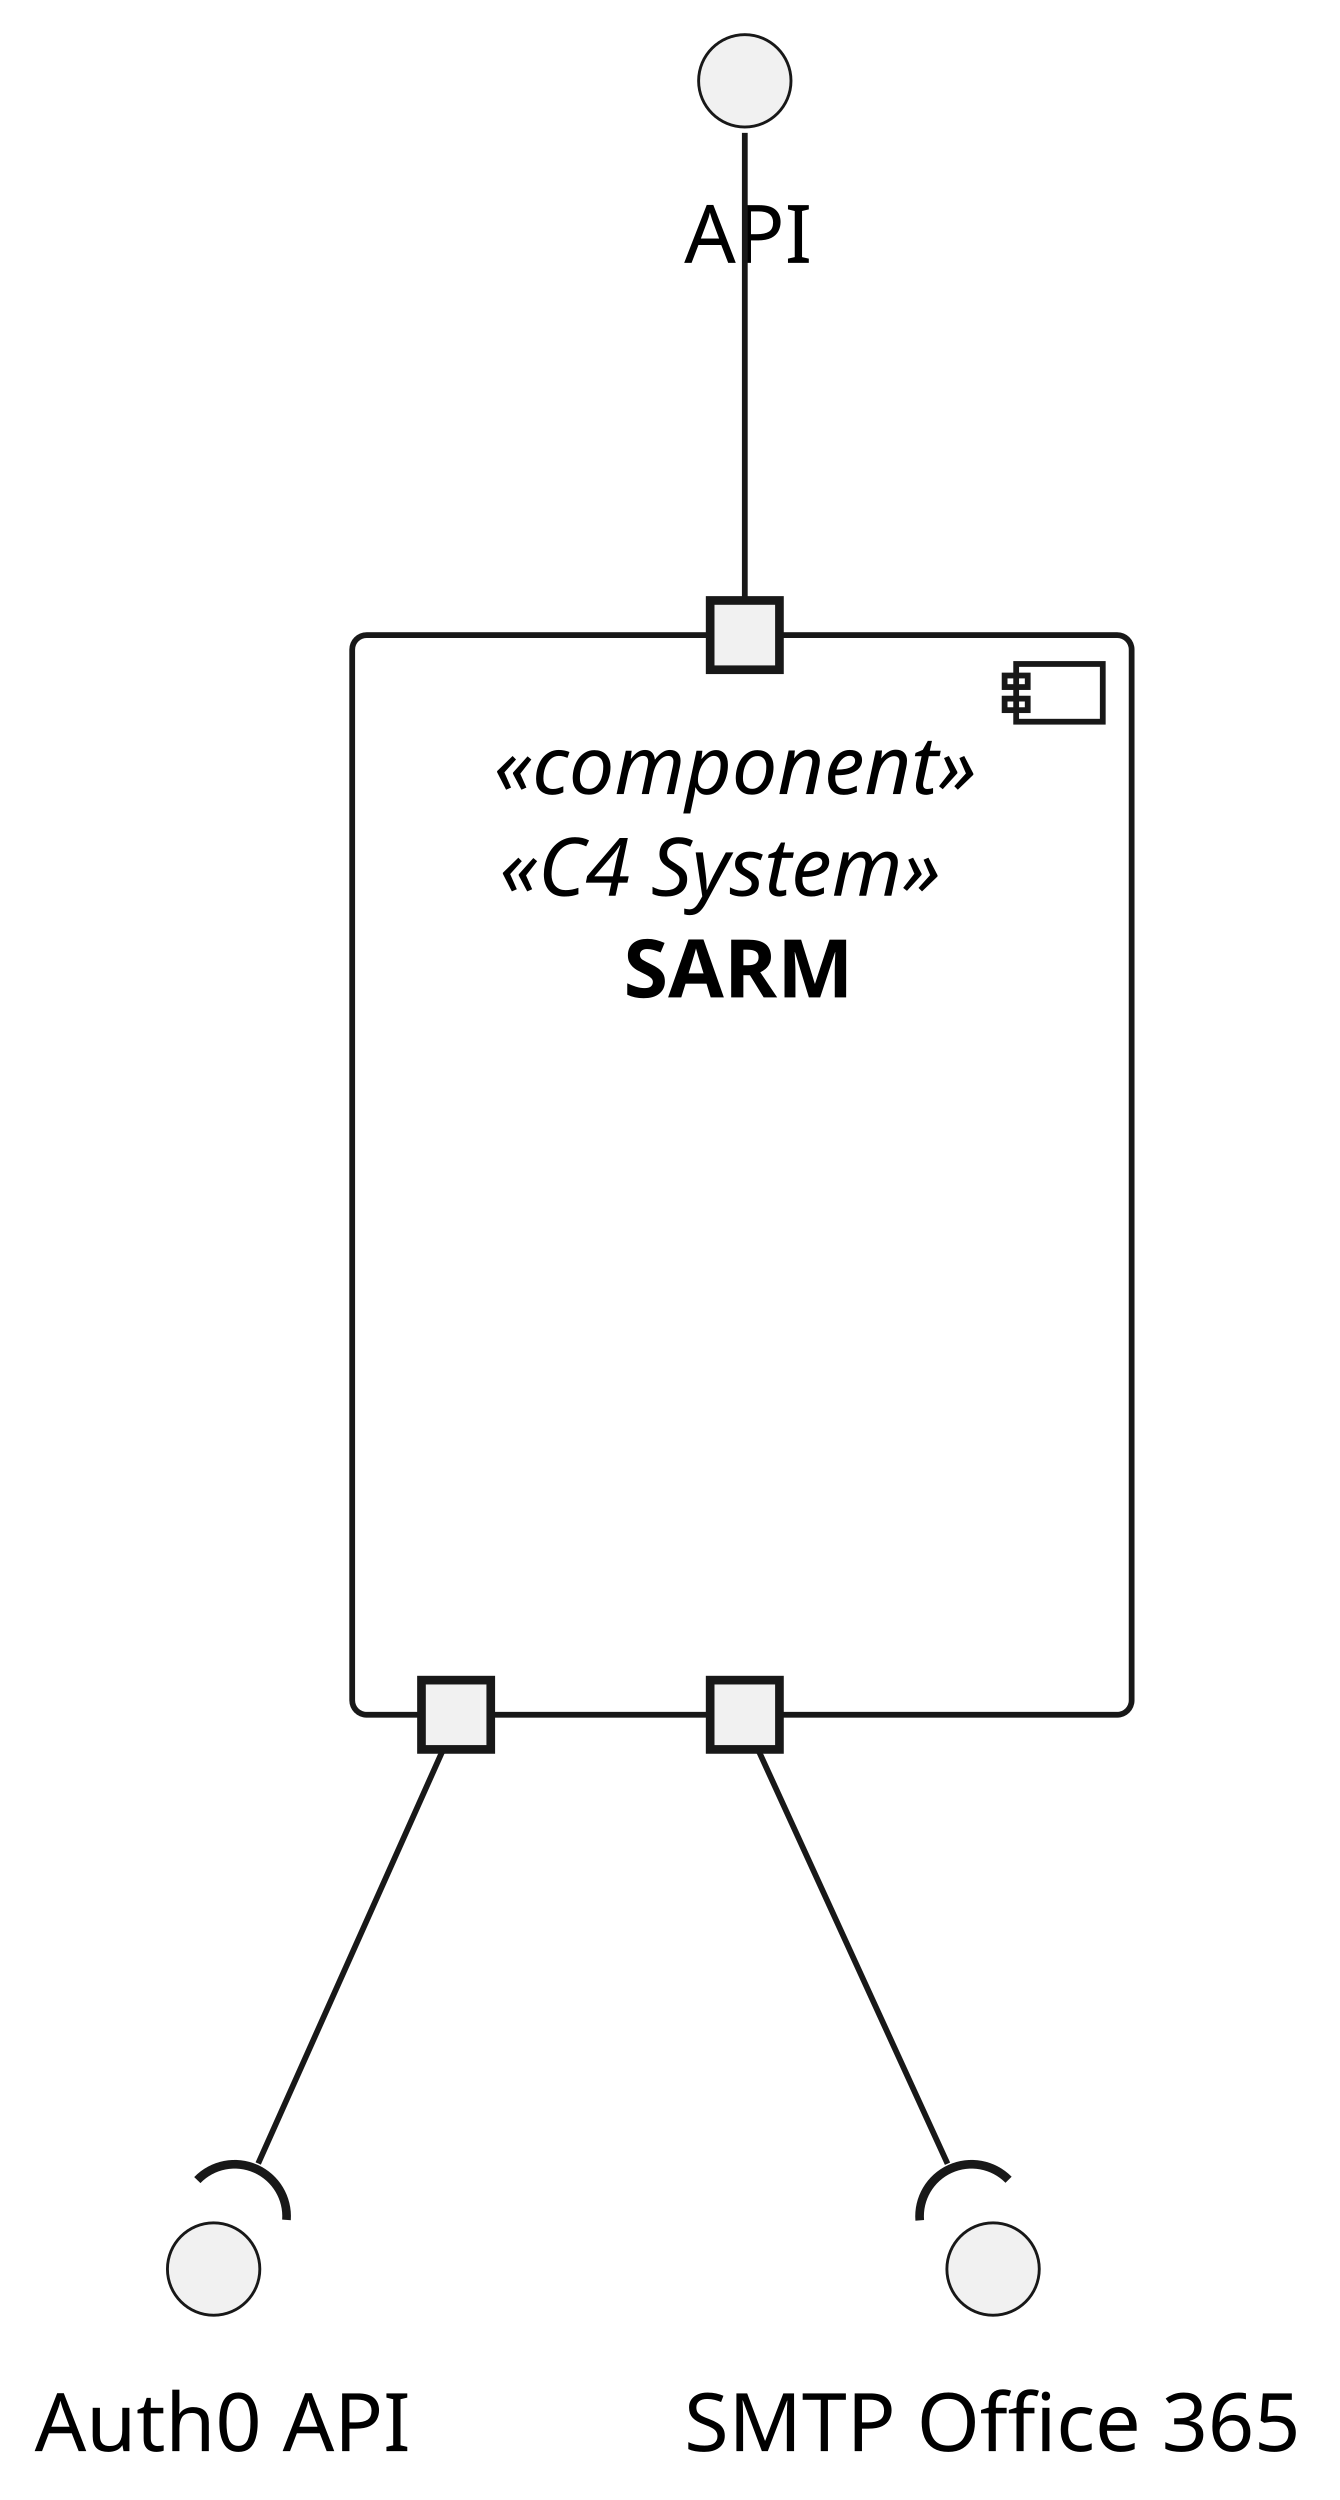
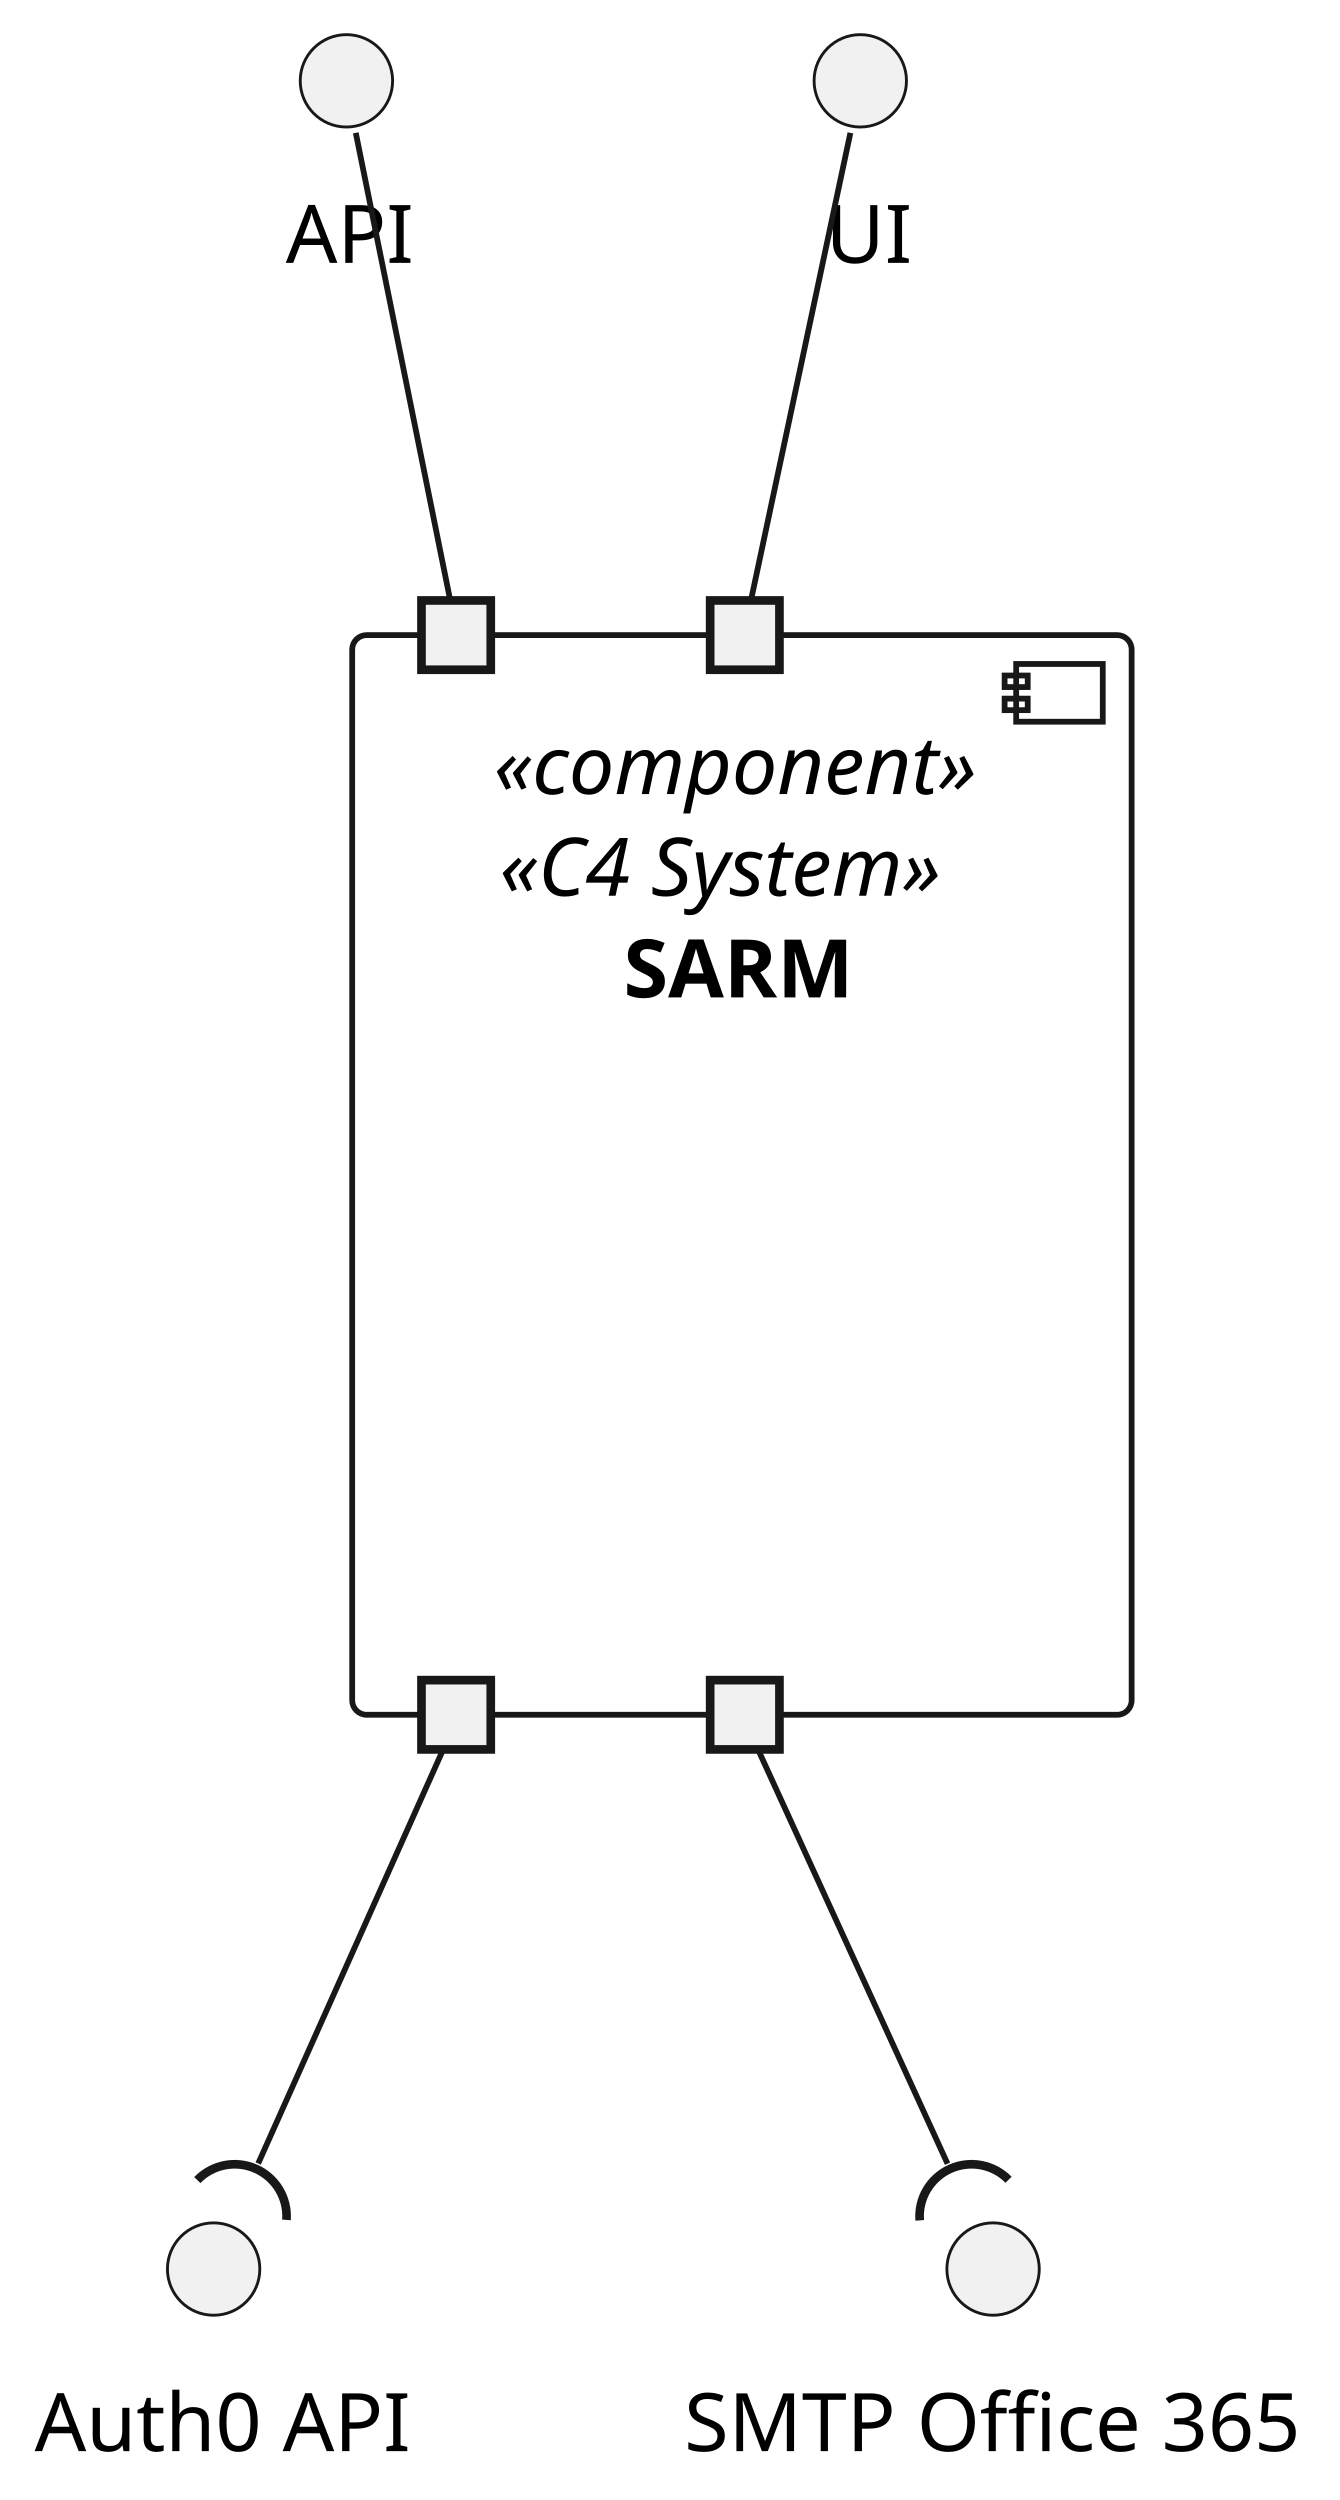
<svg xmlns="http://www.w3.org/2000/svg" contentStyleType="text/css" height="433px" preserveAspectRatio="none" style="width:232px;height:433px;background:#FFFFFF;" version="1.1" viewBox="0 0 232 433" width="232px" zoomAndPan="magnify">
  <defs />
  <g>
    <g id="cluster_SARM">
      <rect fill="none" height="187" rx="2.5" ry="2.5" style="stroke:#181818;stroke-width:1.0;" width="135" x="61" y="110" />
      <rect fill="none" height="10" style="stroke:#181818;stroke-width:1.0;" width="15" x="176" y="115" />
      <rect fill="none" height="2" style="stroke:#181818;stroke-width:1.0;" width="4" x="174" y="117" />
      <rect fill="none" height="2" style="stroke:#181818;stroke-width:1.0;" width="4" x="174" y="121" />
      <text fill="#000000" font-family="sans-serif" font-size="14" font-style="italic" lengthAdjust="spacing" textLength="86" x="85.5" y="137.533">«component»</text>
      <text fill="#000000" font-family="sans-serif" font-size="14" font-style="italic" lengthAdjust="spacing" textLength="84" x="86.5" y="155.143">«C4 System»</text>
      <text fill="#000000" font-family="sans-serif" font-size="14" font-weight="bold" lengthAdjust="spacing" textLength="41" x="108" y="172.752">SARM</text>
    </g>
+     <text fill="#000000" font-family="sans-serif" font-size="14" lengthAdjust="spacing" textLength="4" x="77" y="88.924"> </text>
+     <rect fill="#F1F1F1" height="12" style="stroke:#181818;stroke-width:1.5;" width="12" x="73" y="104" />
    <text fill="#000000" font-family="sans-serif" font-size="14" lengthAdjust="spacing" textLength="4" x="127" y="88.924"> </text>
    <rect fill="#F1F1F1" height="12" style="stroke:#181818;stroke-width:1.5;" width="12" x="123" y="104" />
    <text fill="#000000" font-family="sans-serif" font-size="14" lengthAdjust="spacing" textLength="4" x="77" y="317.533"> </text>
    <rect fill="#F1F1F1" height="12" style="stroke:#181818;stroke-width:1.5;" width="12" x="73" y="291" />
    <text fill="#000000" font-family="sans-serif" font-size="14" lengthAdjust="spacing" textLength="4" x="127" y="317.533"> </text>
    <rect fill="#F1F1F1" height="12" style="stroke:#181818;stroke-width:1.5;" width="12" x="123" y="291" />
    <g id="elem_API">
-       <ellipse cx="129" cy="14" fill="#F1F1F1" rx="8" ry="8" style="stroke:#181818;stroke-width:0.5;" />
-       <text fill="#000000" font-family="sans-serif" font-size="14" lengthAdjust="spacing" textLength="21" x="118.5" y="45.533">API</text>
+       <ellipse cx="60" cy="14" fill="#F1F1F1" rx="8" ry="8" style="stroke:#181818;stroke-width:0.5;" />
+       <text fill="#000000" font-family="sans-serif" font-size="14" lengthAdjust="spacing" textLength="21" x="49.5" y="45.533">API</text>
    </g>
    <g id="elem_A0API">
      <ellipse cx="37" cy="393" fill="#F1F1F1" rx="8" ry="8" style="stroke:#181818;stroke-width:0.5;" />
      <text fill="#000000" font-family="sans-serif" font-size="14" lengthAdjust="spacing" textLength="62" x="6" y="424.533">Auth0 API</text>
    </g>
    <g id="elem_SMTP_Office_365">
      <ellipse cx="172" cy="393" fill="#F1F1F1" rx="8" ry="8" style="stroke:#181818;stroke-width:0.5;" />
      <text fill="#000000" font-family="sans-serif" font-size="14" lengthAdjust="spacing" textLength="107" x="118.5" y="424.533">SMTP Office 365</text>
    </g>
+     <g id="elem_UI">
+       <ellipse cx="149" cy="14" fill="#F1F1F1" rx="8" ry="8" style="stroke:#181818;stroke-width:0.5;" />
+       <text fill="#000000" font-family="sans-serif" font-size="14" lengthAdjust="spacing" textLength="12" x="143" y="45.533">UI</text>
+     </g>
+     <g id="link_UI_PIUI">
+       <path d="M147.29,23.01 C143.29,41.84 133.37,88.45 130.08,103.92 " fill="none" id="UI-PIUI" style="stroke:#181818;stroke-width:1.0;" />
+     </g>
    <g id="link_API_PI">
-       <path d="M129,23.01 C129,41.84 129,88.45 129,103.92 " fill="none" id="API-PI" style="stroke:#181818;stroke-width:1.0;" />
+       <path d="M61.62,23.01 C65.42,41.84 74.85,88.45 77.97,103.92 " fill="none" id="API-PI" style="stroke:#181818;stroke-width:1.0;" />
    </g>
    <g id="link_PI1_A0API">
      <path d="M76.74,303.05 C69.86,318.46 53.168,355.799 44.718,374.719 " fill="none" id="PI1-to-A0API" style="stroke:#181818;stroke-width:1.0;" />
      <path d="M49.617,384.488 A9,9 0 0 0 34.173 377.591" fill="none" style="stroke:#181818;stroke-width:1.5;" />
    </g>
    <g id="link_PI2_SMTP_Office_365">
      <path d="M131.31,303.05 C138.36,318.46 155.462,355.835 164.112,374.755 " fill="none" id="PI2-to-SMTP_Office_365" style="stroke:#181818;stroke-width:1.0;" />
      <path d="M174.682,377.534 A9,9 0 0 0 159.299 384.567" fill="none" style="stroke:#181818;stroke-width:1.5;" />
    </g>
  </g>
</svg>
